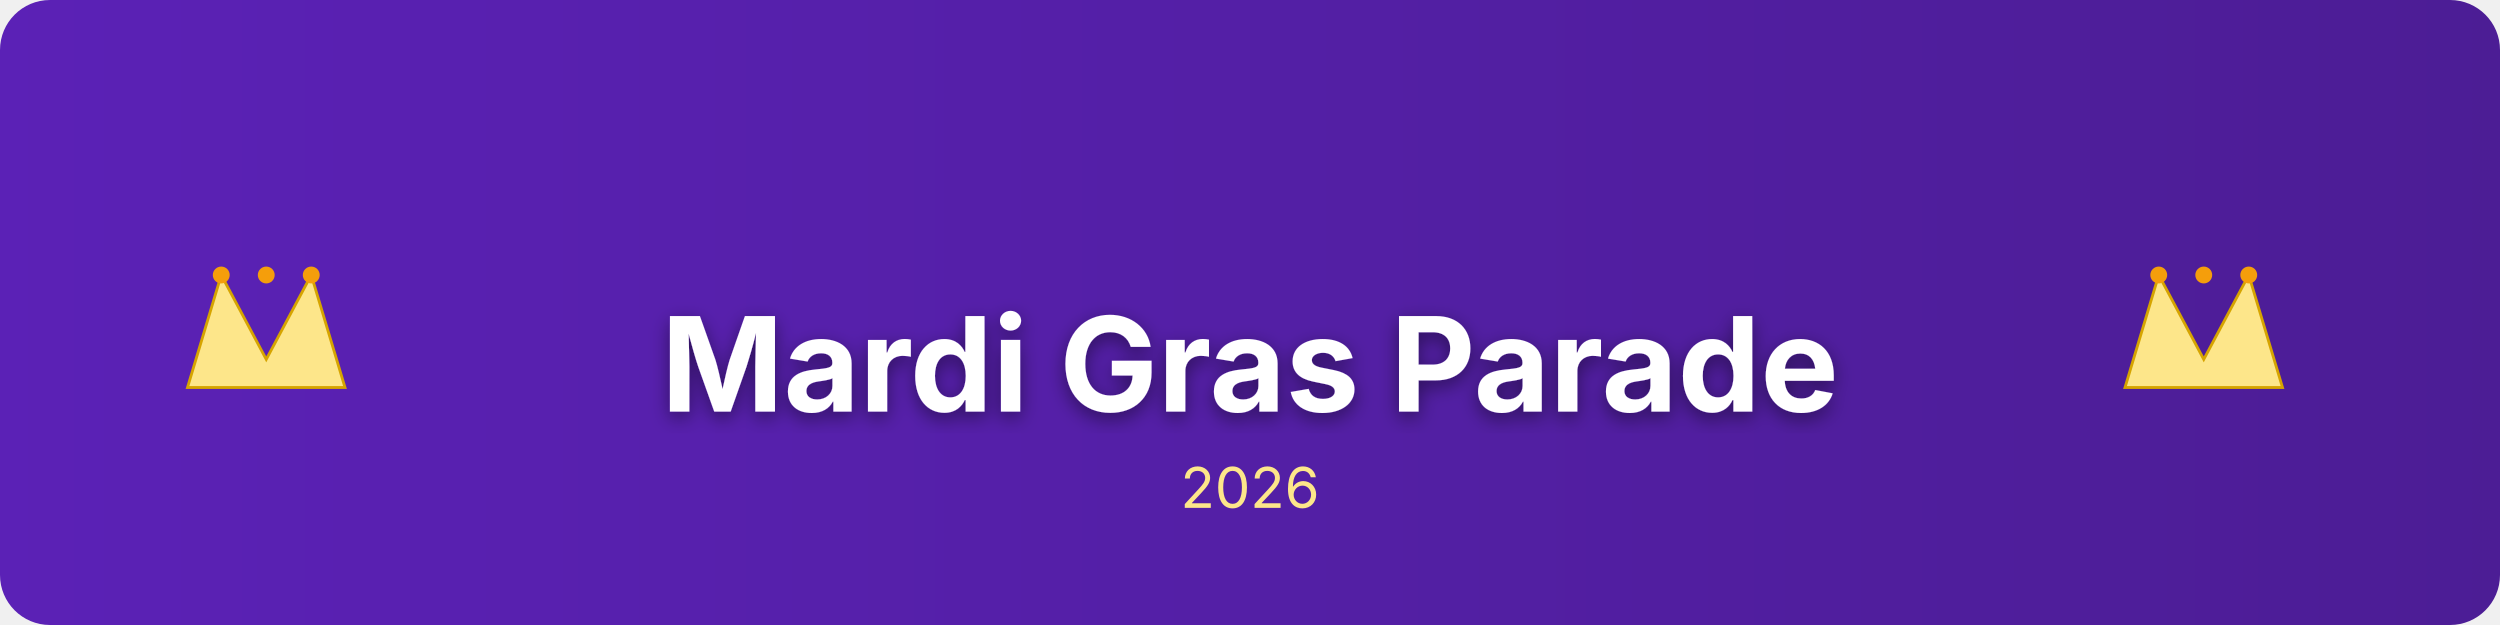
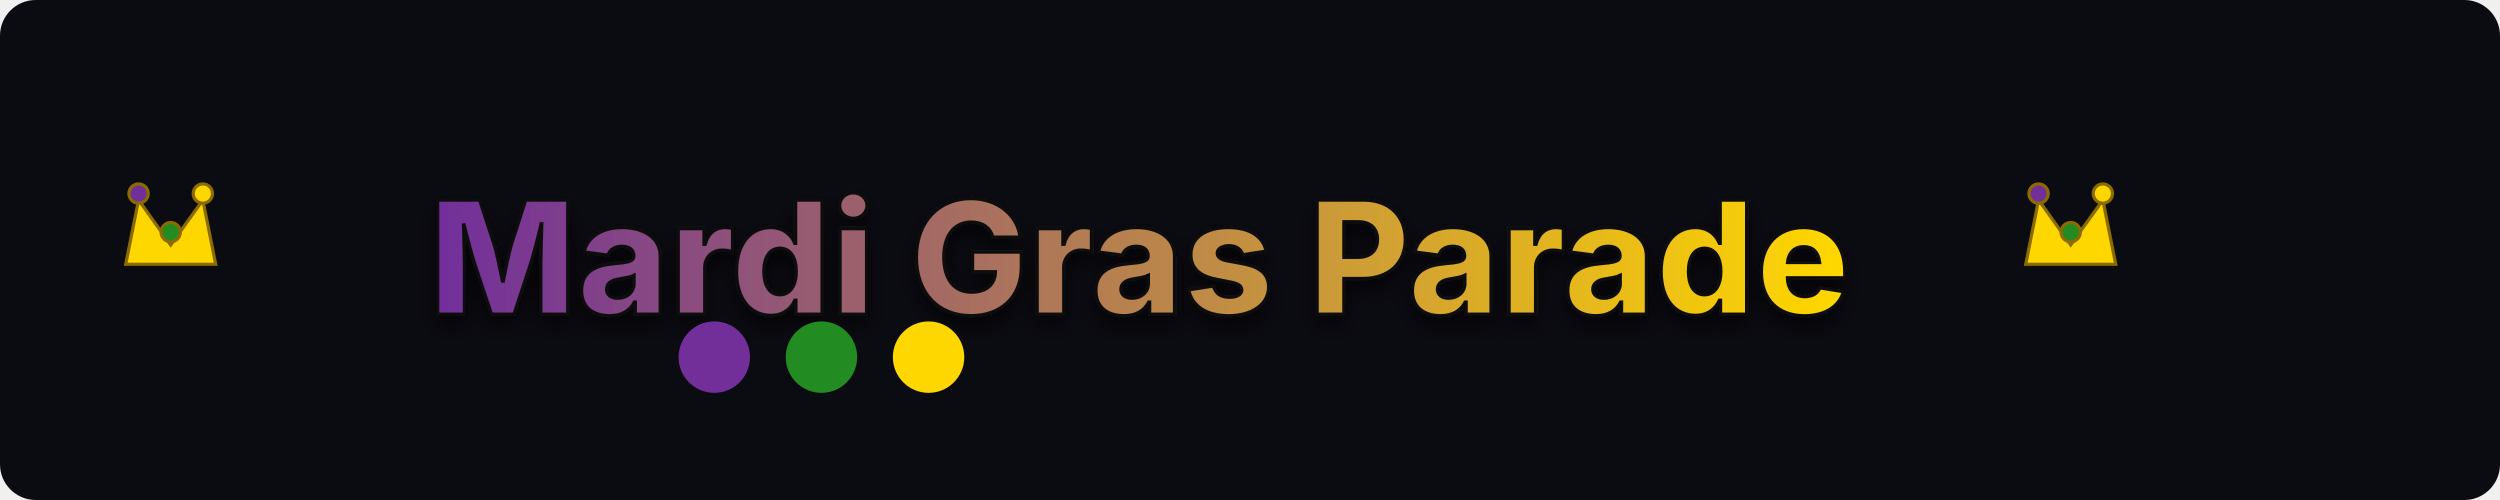
- <svg xmlns="http://www.w3.org/2000/svg" width="800" height="200" viewBox="0 0 800 200" role="img" aria-label="Mardi Gras Parade Logo">
+ <svg xmlns="http://www.w3.org/2000/svg" width="700" height="140" viewBox="0 0 700 140">
  <defs>
-     <linearGradient id="bgGrad" x1="0" x2="1">
-       <stop offset="0" stop-color="#5B21B6" />
-       <stop offset="1" stop-color="#4C1D95" />
+     <linearGradient id="g" x1="0" x2="1">
+       <stop offset="0" stop-color="#722F9A" />
+       <stop offset="1" stop-color="#FFD700" />
    </linearGradient>
-     <filter id="textShadow" x="-20%" y="-20%" width="140%" height="140%">
-       <feDropShadow dx="0" dy="2" stdDeviation="3" flood-color="#000000" flood-opacity="0.45" />
+     <filter id="drop" x="-20%" y="-20%" width="140%" height="140%">
+       <feDropShadow dx="0" dy="3" stdDeviation="3" flood-color="#000" flood-opacity="0.6" />
    </filter>
  </defs>
-   <rect width="100%" height="100%" rx="16" fill="url(#bgGrad)" />
-   <g transform="translate(60,70) scale(0.9)">
-     <path d="M0 60 L12 20 L28 50 L44 20 L56 60 L0 60 Z" fill="#FDE68A" stroke="#D6A400" stroke-width="1" />
-     <circle cx="12" cy="20" r="3" fill="#F59E0B" />
-     <circle cx="28" cy="20" r="3" fill="#F59E0B" />
-     <circle cx="44" cy="20" r="3" fill="#F59E0B" />
+   <rect width="100%" height="100%" fill="#0b0b12" rx="10" />
+   <g transform="translate(28,38) scale(0.9)" fill="#FFD700" stroke="#8a6b00" stroke-width="1">
+     <path d="M8 40 L12 20 L22 34 L32 20 L36 40 Z" />
+     <circle cx="12" cy="18" r="3" fill="#722F9A" />
+     <circle cx="22" cy="30" r="3" fill="#228B22" />
+     <circle cx="32" cy="18" r="3" fill="#FFD700" />
  </g>
-   <g transform="translate(680,70) scale(0.9)">
-     <path d="M0 60 L12 20 L28 50 L44 20 L56 60 L0 60 Z" fill="#FDE68A" stroke="#D6A400" stroke-width="1" />
-     <circle cx="12" cy="20" r="3" fill="#F59E0B" />
-     <circle cx="28" cy="20" r="3" fill="#F59E0B" />
-     <circle cx="44" cy="20" r="3" fill="#F59E0B" />
-   </g>
-   <text x="50%" y="58%" font-family="Inter, Arial, Helvetica, sans-serif" font-size="42" fill="#FFFFFF" text-anchor="middle" dominant-baseline="middle" font-weight="700" filter="url(#textShadow)">
+   <text x="120" y="88" font-family="Inter, Arial, sans-serif" font-size="44" fill="url(#g)" font-weight="800" filter="url(#drop)" stroke="#111" stroke-width="1">
    Mardi Gras Parade
  </text>
-   <text x="50%" y="78%" font-family="Inter, Arial, Helvetica, sans-serif" font-size="18" fill="#FDE68A" text-anchor="middle" dominant-baseline="middle">
-     2026
-   </text>
+   <g transform="translate(560,38) scale(0.9)" fill="#FFD700" stroke="#8a6b00" stroke-width="1">
+     <path d="M8 40 L12 20 L22 34 L32 20 L36 40 Z" />
+     <circle cx="12" cy="18" r="3" fill="#722F9A" />
+     <circle cx="22" cy="30" r="3" fill="#228B22" />
+     <circle cx="32" cy="18" r="3" fill="#FFD700" />
+   </g>
+   <g transform="translate(280,100)">
+     <circle cx="-80" cy="0" r="10" fill="#722F9A" />
+     <circle cx="-50" cy="0" r="10" fill="#228B22" />
+     <circle cx="-20" cy="0" r="10" fill="#FFD700" />
+   </g>
</svg>
